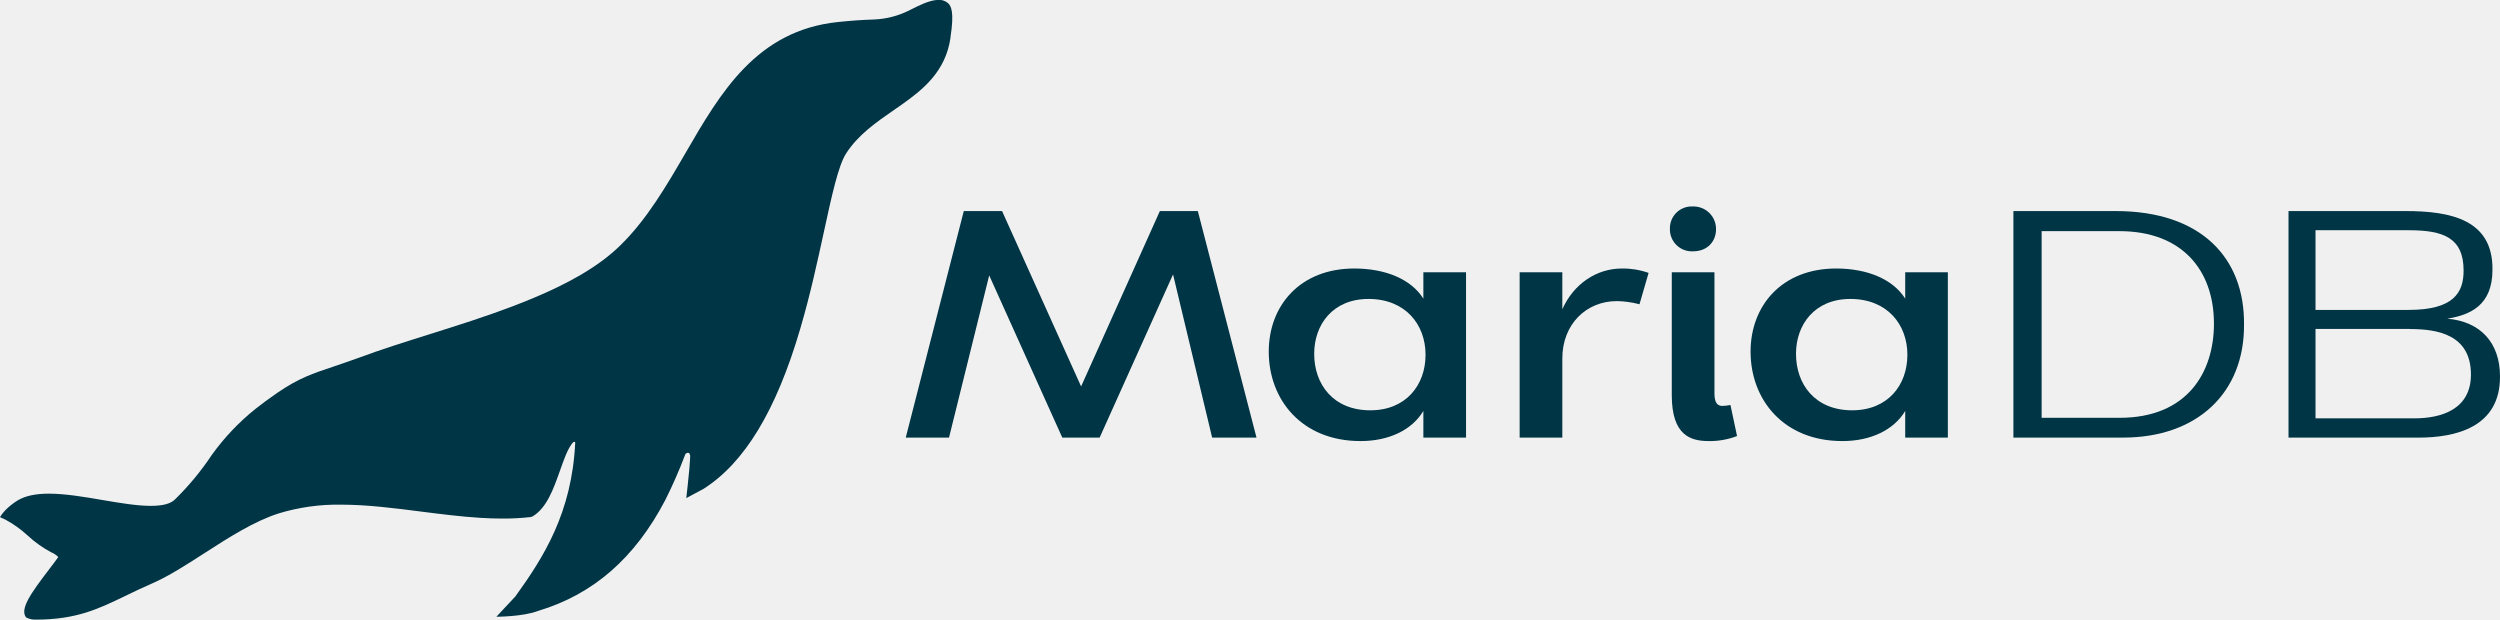
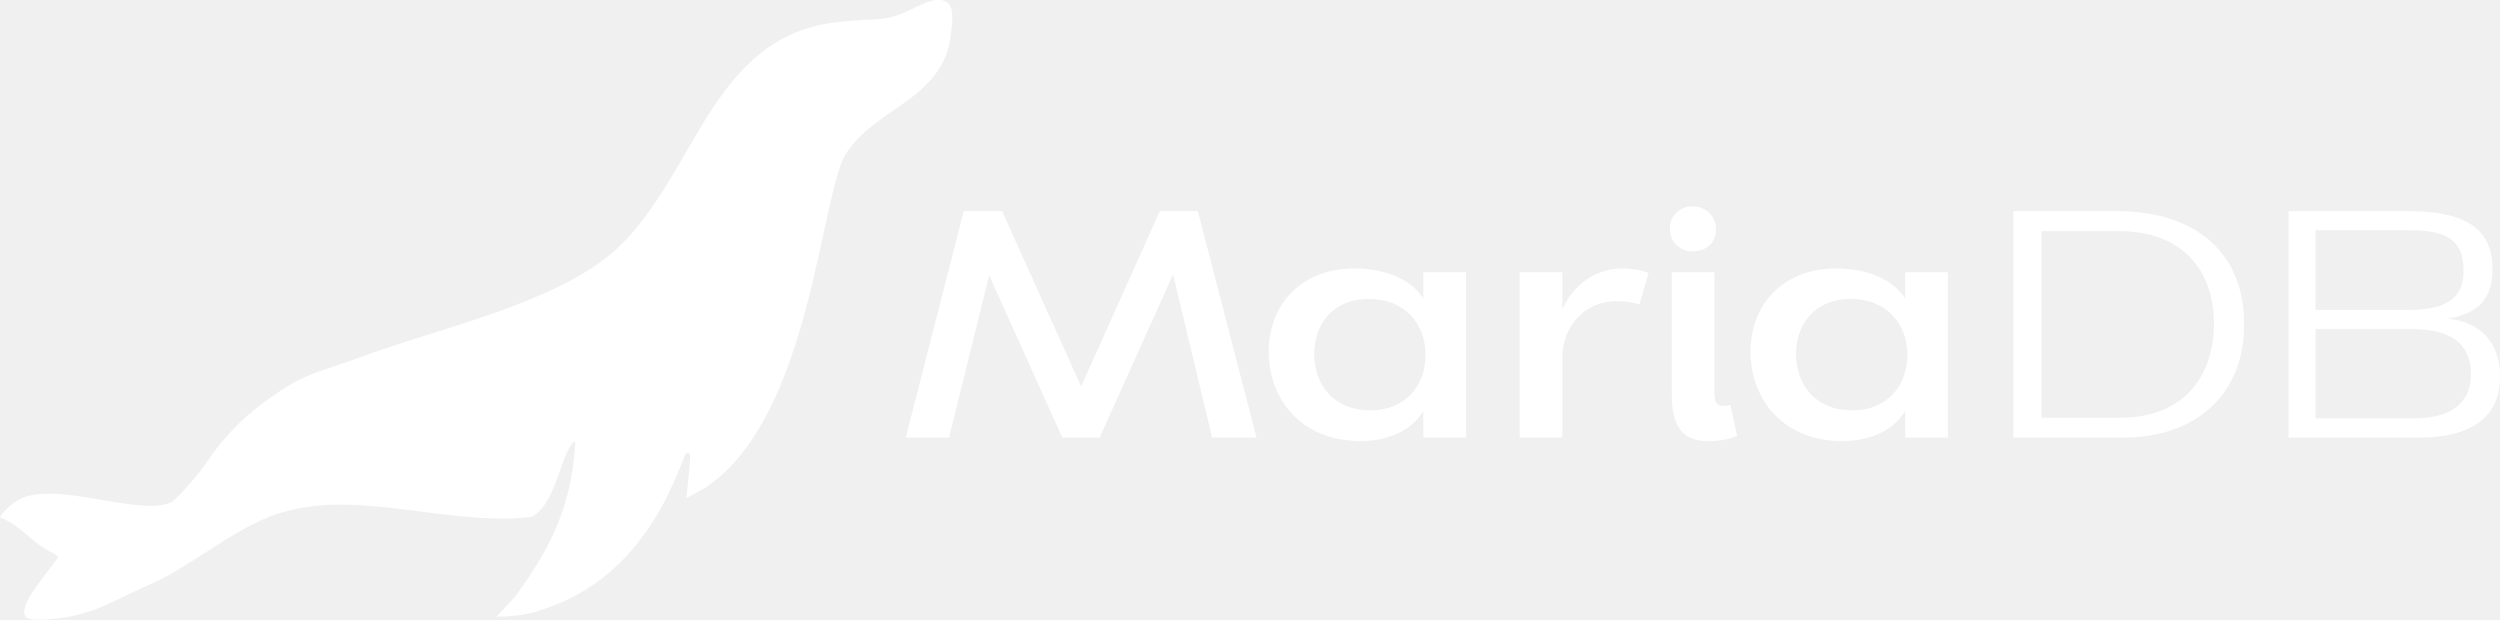
<svg xmlns="http://www.w3.org/2000/svg" viewBox="0 0 789.1 195.64" width="789.1" height="195.64">
  <defs>
-     <style>.cls-1{fill:#003545;}</style>
+     <style>.cls-1{fill:#FFFFFF;}</style>
  </defs>
  <path class="cls-1" d="M378.08,70l18.52,71.5h-14L370.26,90l-23.17,51.5H335.3l-23.07-51.2-12.68,51.2H285.89L304.21,70h12.08l24.95,55.36L366.1,70Z" transform="translate(0 -3.38)" />
  <path class="cls-1" d="M449.27,97.64V89.32h13.47v52.19H449.27v-8.42c-3.56,6-10.89,9.51-19.8,9.51-18.62,0-29-13.08-29-28.23,0-14.55,9.9-26.24,27-26.24C437.29,88.13,445.41,91.5,449.27,97.64Zm-34.46,17.43c0,9.6,6,17.82,17.72,17.82,11.29,0,17.43-8,17.43-17.53s-6.33-17.62-18-17.62C420.65,97.74,414.81,105.86,414.81,115.07Z" transform="translate(0 -3.38)" />
  <path class="cls-1" d="M493.13,141.51H479.66V89.32h13.47V101c3.56-8,10.79-12.87,18.81-12.87a24.2,24.2,0,0,1,8.42,1.39l-2.87,9.9a29.66,29.66,0,0,0-7.13-1c-9.71,0-17.23,7.33-17.23,18.12Z" transform="translate(0 -3.38)" />
  <path class="cls-1" d="M527.09,75.55a6.86,6.86,0,0,1,7.23-7,7.1,7.1,0,0,1,7.33,7.23c0,3.47-2.38,6.93-7.33,6.93A6.93,6.93,0,0,1,527.09,75.55Zm.59,13.77h13.47v38.13c0,2.37.5,4.06,2.48,4.06a14.37,14.37,0,0,0,2.57-.3l2.08,9.8a23.72,23.72,0,0,1-8.91,1.59c-5.65,0-11.69-1.69-11.69-14.46Z" transform="translate(0 -3.38)" />
  <path class="cls-1" d="M601.36,97.64V89.32h13.46v52.19H601.36v-8.42c-3.57,6-10.9,9.51-19.81,9.51-18.62,0-29-13.08-29-28.23,0-14.55,9.91-26.24,27-26.24C589.37,88.13,597.49,91.5,601.36,97.64Zm-34.47,17.43c0,9.6,6,17.82,17.73,17.82,11.29,0,17.43-8,17.43-17.53s-6.34-17.62-18-17.62C572.74,97.74,566.89,105.86,566.89,115.07Z" transform="translate(0 -3.38)" />
  <path class="cls-1" d="M635.51,70H667.8c27.13,0,40.7,14.95,40.5,35.75.2,21.59-14.76,35.75-38.13,35.75H635.51Zm8.91,6.34v58.92H669c21.59,0,29.81-14.56,29.81-29.71,0-17.13-10.3-29.21-29.81-29.21Z" transform="translate(0 -3.38)" />
  <path class="cls-1" d="M763.35,141.51h-41V70h36.94c14.16,0,27.63,2.67,27.43,18.52,0,11.19-6.93,14.26-14.26,15.45,10.4.89,16.64,7.52,16.64,18.22C789.19,138.24,775.13,141.51,763.35,141.51Zm-3.07-40.31c14.16,0,17.33-5.44,17.33-12.38,0-10.39-6.34-12.77-17.33-12.77H730.87V101.2Zm.39,6h-29.8v28.23H762c8.72,0,17.93-2.88,17.93-13.87C779.89,108.93,769.29,107.24,760.67,107.24Z" transform="translate(0 -3.38)" />
  <path class="cls-1" d="M299.2,4.34a4.35,4.35,0,0,0-2.92-1c-2.9,0-6.65,2-8.66,3-.35.19-.62.33-.81.41A27.32,27.32,0,0,1,276,9.53c-3.86.12-7.19.35-11.5.8C238.82,13,227.43,32.6,216.42,51.6c-6,10.32-12.18,21-20.67,29.28a54.92,54.92,0,0,1-5.59,4.74c-8.78,6.54-19.81,11.17-28.43,14.47-8.26,3.15-17.28,6-26,8.74-8,2.51-15.51,4.89-22.44,7.46-3.13,1.16-5.79,2-8.13,2.83-6.31,2.1-10.87,3.62-17.51,8.17-2.59,1.77-5.19,3.69-7,5.14A73.46,73.46,0,0,0,66.8,147.05a86.62,86.62,0,0,1-11.6,14c-1.4,1.37-3.89,2-7.62,2-4.37,0-9.67-.9-15.28-1.85-5.77-1-11.75-2-16.87-2-4.17,0-7.35.67-9.74,2.06,0,0-4,2.34-5.69,5.36l1.66.75a34.71,34.71,0,0,1,7.1,5.07,35.39,35.39,0,0,0,7.37,5.25,6.61,6.61,0,0,1,2.27,1.51c-.7,1-1.73,2.35-2.8,3.76-5.92,7.74-9.37,12.63-7.39,15.29a6.09,6.09,0,0,0,3,.71c12.9,0,19.82-3.36,28.59-7.6,2.54-1.23,5.16-2.5,8.16-3.8,5.12-2.22,10.64-5.76,16.48-9.52,7.74-5,15.74-10.11,23.49-12.6a64,64,0,0,1,19.71-2.77c8.23,0,16.83,1.1,25.15,2.17,6.21.79,12.63,1.61,18.93,2,2.45.15,4.72.22,6.92.22a77.2,77.2,0,0,0,8.83-.47l.7-.24c4.42-2.72,6.49-8.55,8.5-14.18,1.29-3.63,2.37-6.89,4.05-9a2.79,2.79,0,0,1,.34-.28.4.4,0,0,1,.5.09s0,.05,0,.15c-1.06,22.06-9.9,36.05-18.88,48.49l-6,6.43s8.39,0,13.16-1.84c17.42-5.21,30.58-16.69,40.15-35a149.42,149.42,0,0,0,6.32-14.44c.16-.41,1.68-1.17,1.53.95,0,.63-.09,1.32-.14,2h0c0,.43-.06.87-.08,1.31-.25,3-1,9.57-1,9.57l5.38-2.88c13-8.22,23-24.74,30.56-50.47,3.16-10.72,5.47-21.37,7.51-30.76,2.44-11.23,4.55-20.93,7-24.68,3.78-5.89,9.55-9.87,15.13-13.73l2.28-1.58c7-4.93,14-10.62,15.54-21.22l0-.24C301.22,7.29,300.27,5.27,299.2,4.34Z" transform="translate(0 -3.38)" />
</svg>
